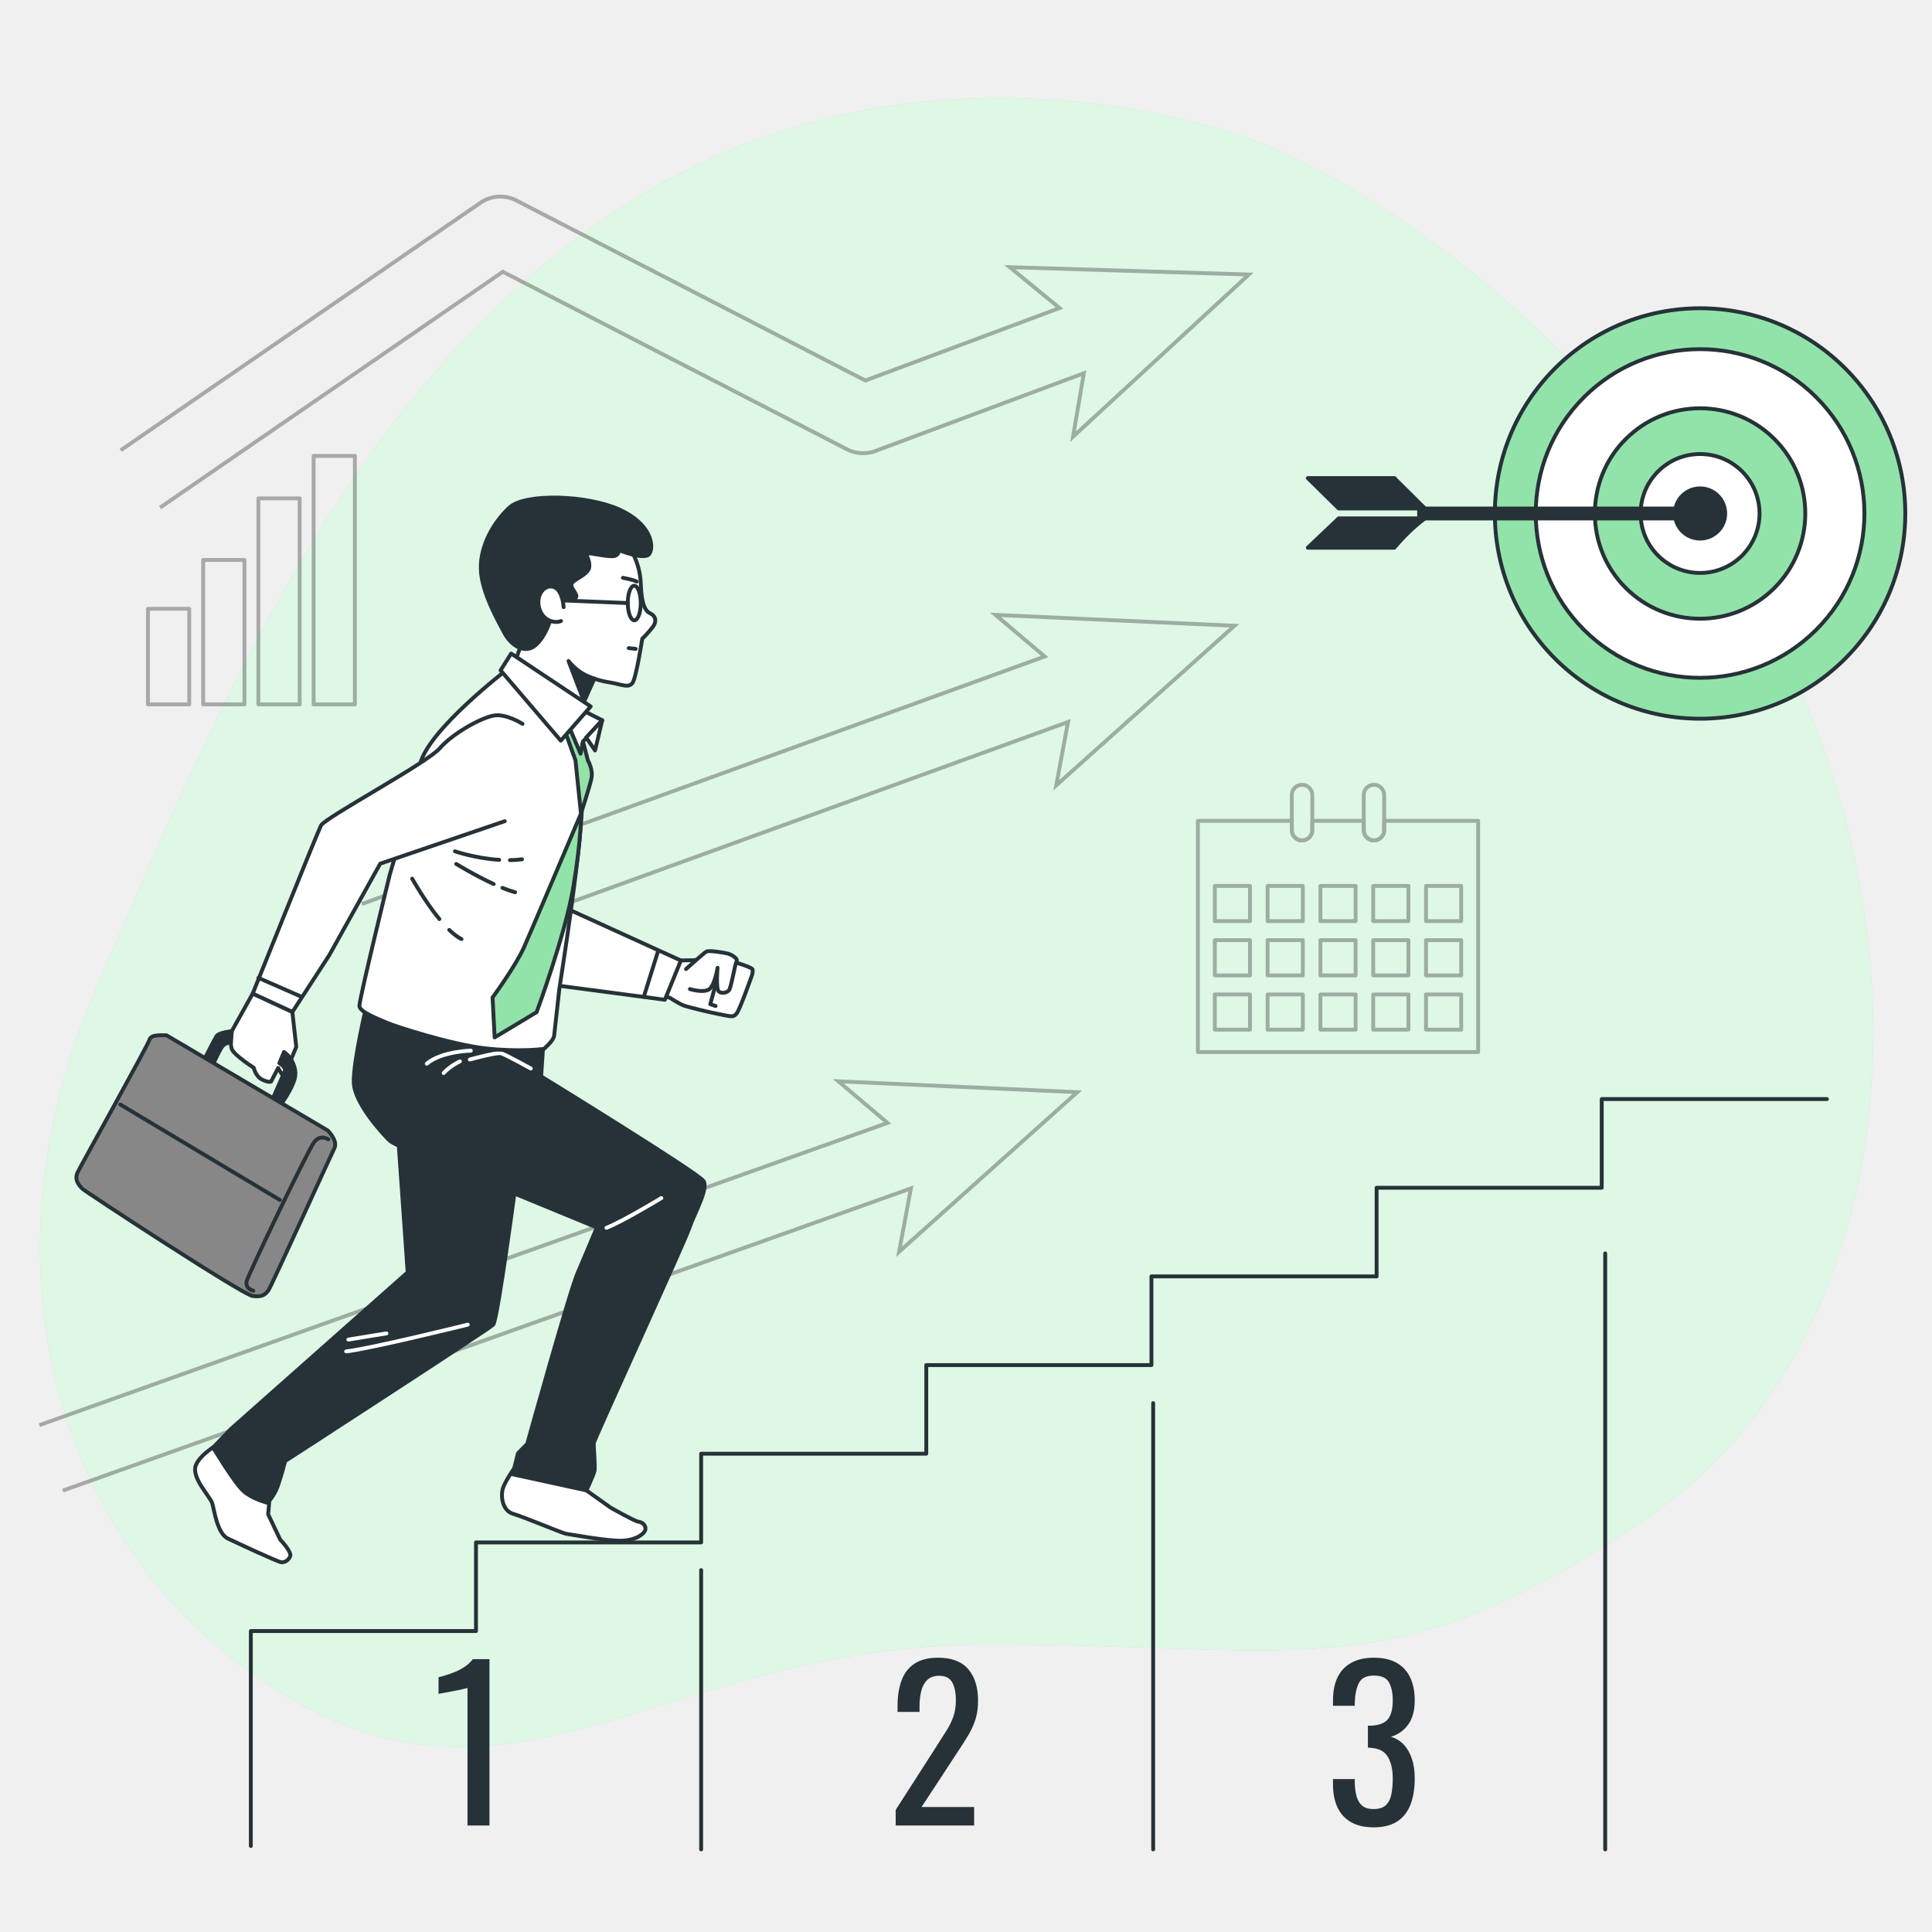
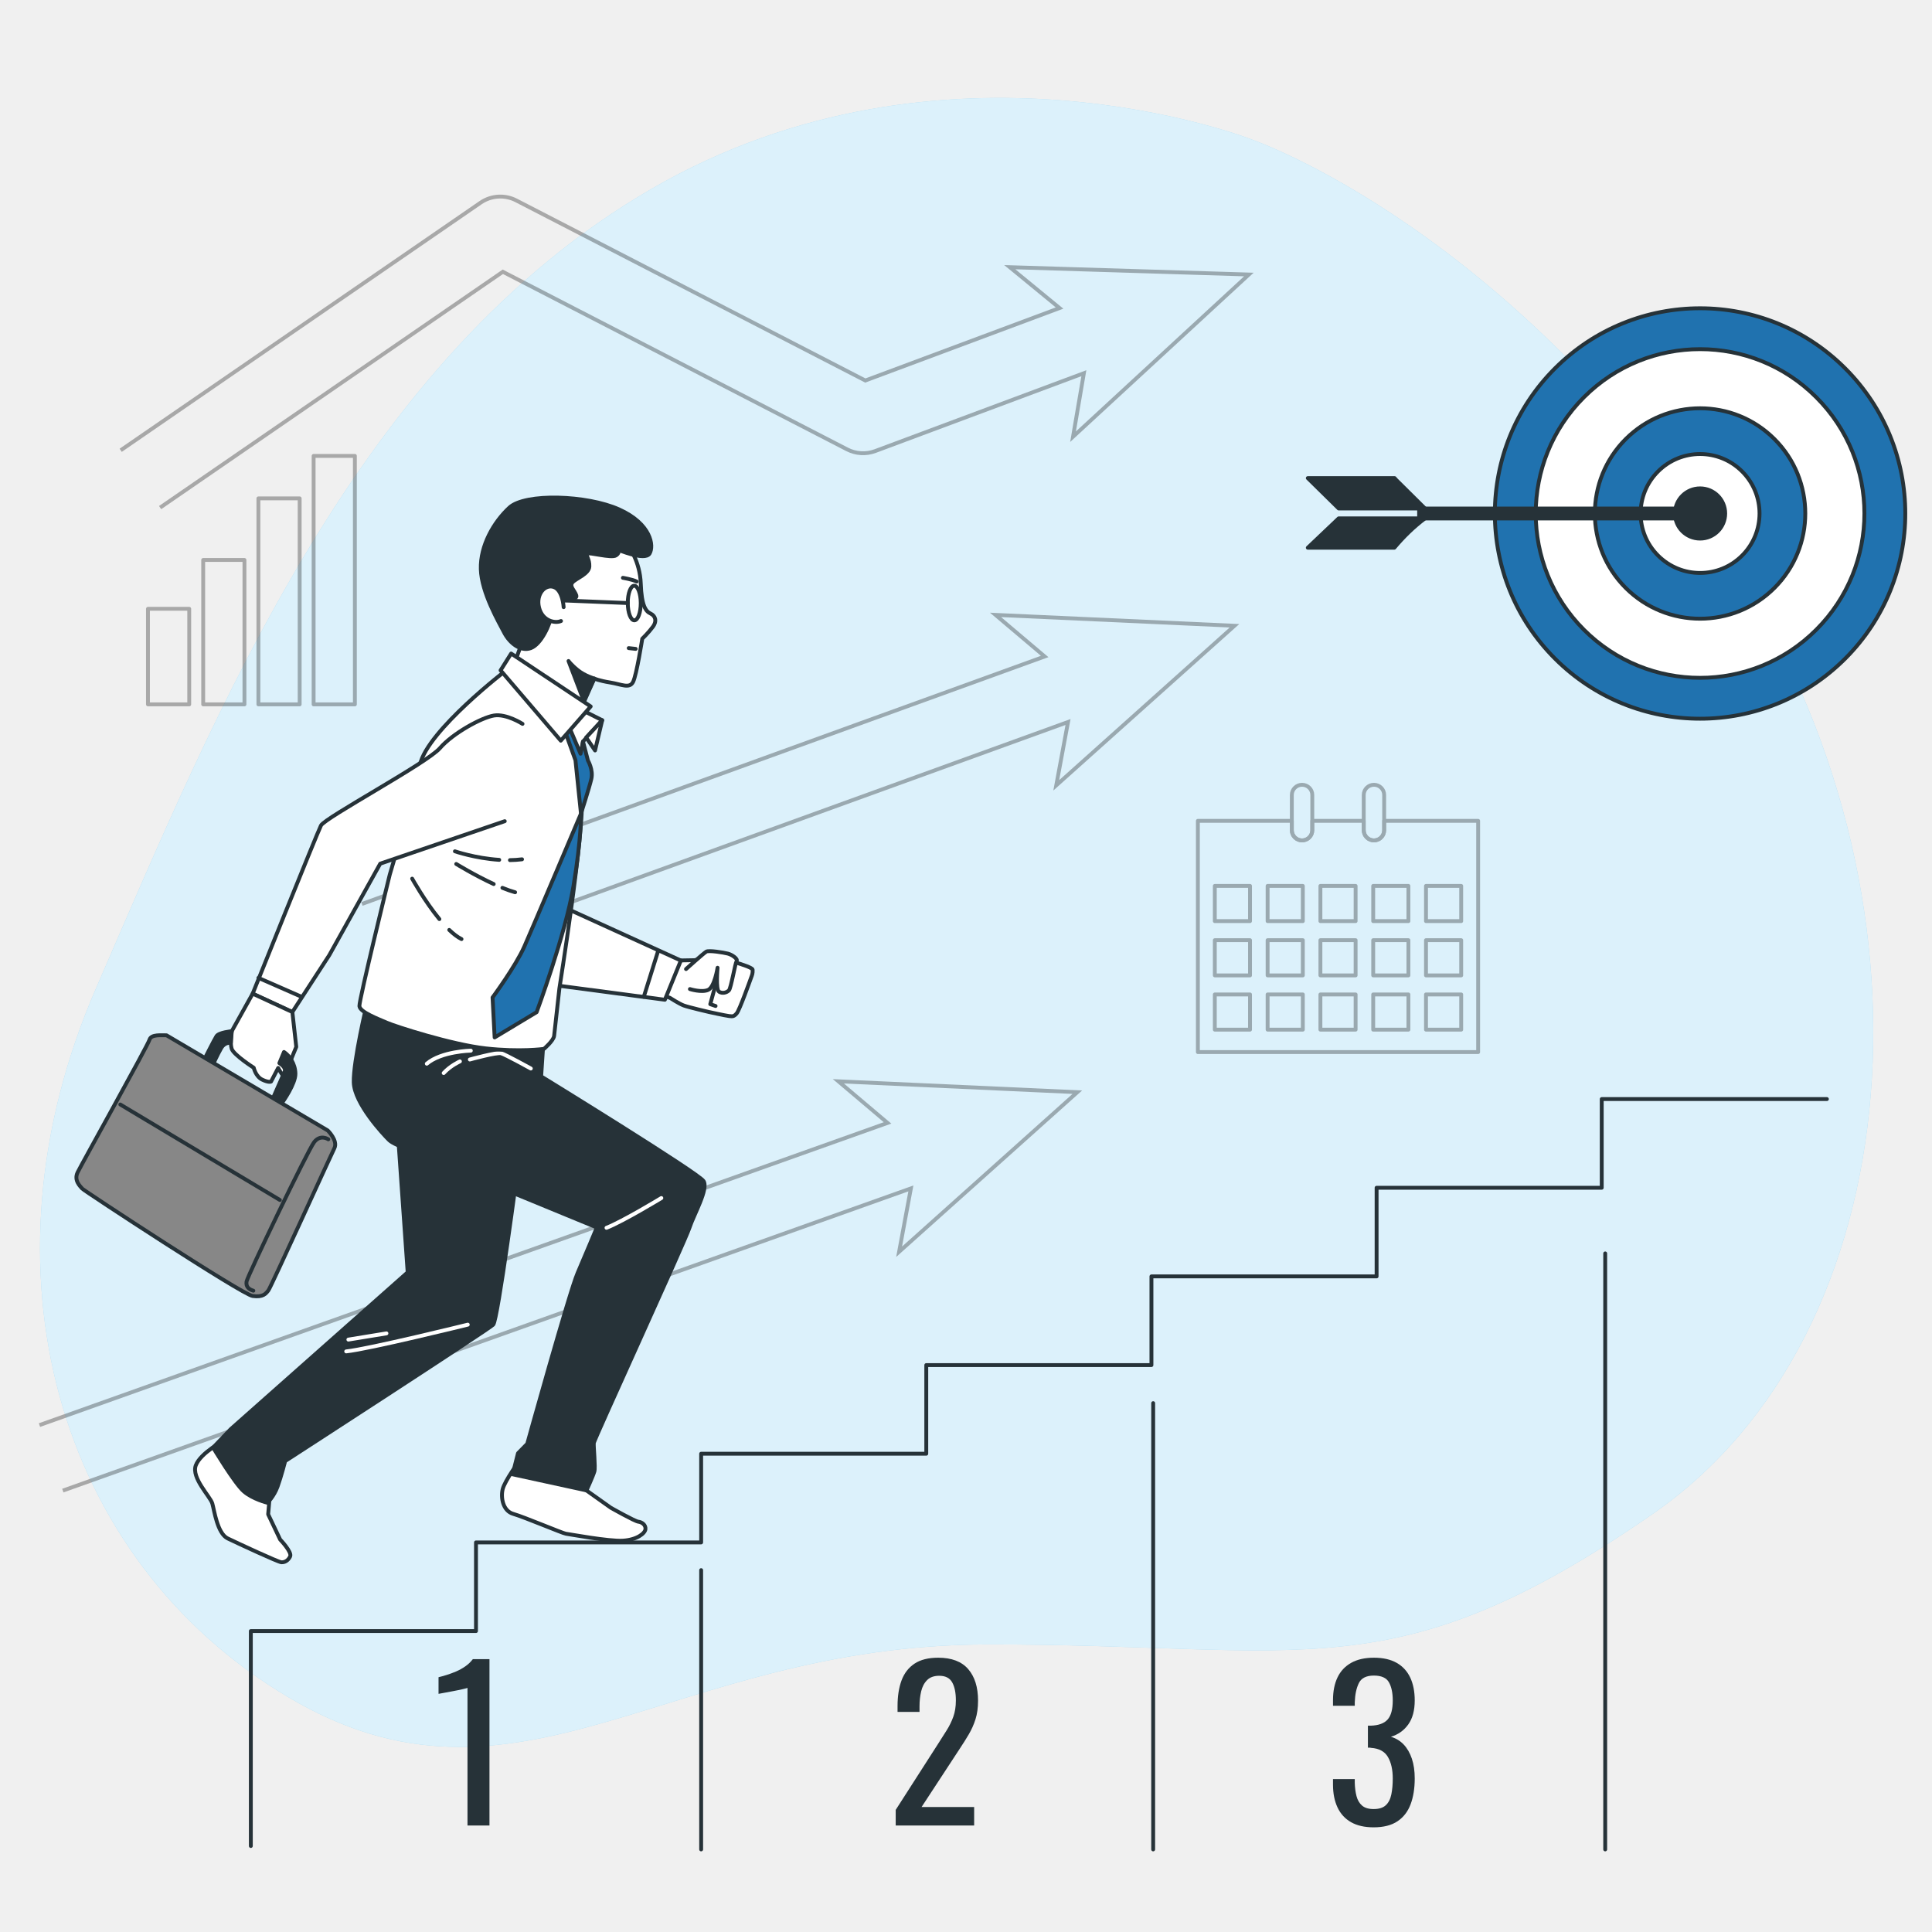
<svg xmlns="http://www.w3.org/2000/svg" version="1.1" x="0px" y="0px" viewBox="0 0 500 500" style="enable-background:new 0 0 500 500;" xml:space="preserve">
  <g id="Background_Simple">
    <g>
-       <path style="fill:#92E3A9;" d="M323.833,36.062c0,0-79.342-31.171-155.222,12.821C92.731,92.874,56.279,183.385,24.834,255.824    c-31.445,72.44-10.206,147.607,49.578,183.277c59.784,35.67,98.467-13.379,180.987-13.52c82.52-0.141,105.06,12.726,172.29-33.764    c67.23-46.49,76.547-160.451,20.216-246.535C391.574,59.198,323.833,36.062,323.833,36.062z" />
+       <path style="fill:#89CFF0;" d="M323.833,36.062c0,0-79.342-31.171-155.222,12.821C92.731,92.874,56.279,183.385,24.834,255.824    c-31.445,72.44-10.206,147.607,49.578,183.277c59.784,35.67,98.467-13.379,180.987-13.52c82.52-0.141,105.06,12.726,172.29-33.764    c67.23-46.49,76.547-160.451,20.216-246.535C391.574,59.198,323.833,36.062,323.833,36.062z" />
      <path style="opacity:0.7;fill:#FFFFFF;" d="M323.833,36.062c0,0-79.342-31.171-155.222,12.821    C92.731,92.874,56.279,183.385,24.834,255.824c-31.445,72.44-10.206,147.607,49.578,183.277    c59.784,35.67,98.467-13.379,180.987-13.52c82.52-0.141,105.06,12.726,172.29-33.764c67.23-46.49,76.547-160.451,20.216-246.535    C391.574,59.198,323.833,36.062,323.833,36.062z" />
    </g>
  </g>
  <g id="Numbers">
    <g>
      <path style="fill:#263238;" d="M120.987,472.434v-35.608c-0.036,0.035-0.435,0.142-1.196,0.318    c-0.763,0.178-1.621,0.354-2.578,0.532c-0.957,0.178-1.807,0.337-2.551,0.477c-0.744,0.143-1.134,0.213-1.169,0.213v-4.305    c0.602-0.142,1.302-0.337,2.1-0.585c0.797-0.247,1.612-0.549,2.445-0.903c0.832-0.354,1.629-0.797,2.392-1.329    c0.761-0.531,1.408-1.15,1.94-1.859h4.305v43.049H120.987z" />
    </g>
    <g>
      <path style="fill:#263238;" d="M231.807,472.434v-4.039l10.948-17.06c0.814-1.275,1.568-2.462,2.259-3.561    c0.691-1.098,1.257-2.259,1.701-3.481c0.442-1.223,0.664-2.631,0.664-4.225c0-1.984-0.319-3.543-0.957-4.678    c-0.638-1.133-1.754-1.7-3.348-1.7c-1.347,0-2.392,0.372-3.136,1.116c-0.744,0.744-1.258,1.719-1.542,2.923    c-0.284,1.205-0.425,2.498-0.425,3.88v1.435h-5.687v-1.488c0-2.586,0.346-4.81,1.037-6.67c0.691-1.859,1.807-3.303,3.348-4.331    c1.541-1.027,3.587-1.541,6.139-1.541c3.472,0,6.059,0.983,7.759,2.949c1.701,1.967,2.551,4.686,2.551,8.158    c0,1.843-0.222,3.454-0.665,4.836c-0.443,1.382-1.019,2.676-1.727,3.88c-0.709,1.205-1.488,2.445-2.339,3.721l-9.885,15.094    h13.606v4.783H231.807z" />
    </g>
    <g>
      <path style="fill:#263238;" d="M355.501,472.912c-2.339,0-4.288-0.443-5.847-1.329c-1.56-0.885-2.728-2.16-3.508-3.826    c-0.779-1.665-1.169-3.632-1.169-5.899v-1.435h5.634c0,0.143,0,0.293,0,0.452c0,0.159,0,0.328,0,0.505    c0.035,1.275,0.186,2.428,0.452,3.455c0.266,1.027,0.743,1.842,1.435,2.444c0.69,0.603,1.691,0.903,3.003,0.903    c1.382,0,2.427-0.327,3.136-0.983c0.708-0.655,1.186-1.585,1.435-2.79c0.248-1.204,0.372-2.586,0.372-4.146    c0-2.267-0.417-4.119-1.249-5.554c-0.833-1.435-2.294-2.223-4.385-2.365c-0.105-0.034-0.239-0.053-0.398-0.053    c-0.159,0-0.292,0-0.398,0v-5.686c0.107,0,0.23,0,0.372,0s0.266,0,0.372,0c2.02-0.071,3.472-0.602,4.358-1.595    c0.885-0.991,1.328-2.64,1.328-4.942c0-1.948-0.328-3.508-0.983-4.678c-0.655-1.169-1.958-1.754-3.906-1.754    c-1.949,0-3.242,0.647-3.88,1.94c-0.638,1.294-0.992,2.949-1.063,4.969c0,0.143,0,0.293,0,0.452s0,0.31,0,0.452h-5.634v-1.435    c0-2.303,0.39-4.27,1.169-5.899c0.779-1.629,1.958-2.887,3.535-3.773c1.576-0.885,3.534-1.328,5.872-1.328    c2.374,0,4.34,0.443,5.899,1.328c1.559,0.887,2.729,2.152,3.508,3.8c0.779,1.648,1.169,3.624,1.169,5.927    c0,2.586-0.558,4.659-1.674,6.218c-1.116,1.56-2.613,2.622-4.491,3.188c1.31,0.391,2.419,1.064,3.322,2.02    c0.903,0.957,1.603,2.171,2.099,3.641c0.496,1.471,0.744,3.181,0.744,5.129c0,2.551-0.355,4.775-1.063,6.67    c-0.709,1.897-1.843,3.367-3.401,4.411C360.107,472.39,358.052,472.912,355.501,472.912z" />
    </g>
  </g>
  <g id="Calendar">
    <g style="opacity:0.3;">
      <path style="fill:none;stroke:#000000;stroke-linecap:round;stroke-linejoin:round;stroke-miterlimit:10;" d="M382.542,212.43    v59.85h-72.53v-59.85h24.31v2.42c0,1.46,1.19,2.65,2.65,2.65c1.46,0,2.65-1.19,2.65-2.65v-2.42h13.31v2.42    c0,1.46,1.19,2.65,2.65,2.65s2.64-1.19,2.64-2.65v-2.42H382.542z" />
      <g>
        <rect x="314.394" y="229.276" style="fill:none;stroke:#000000;stroke-linecap:round;stroke-linejoin:round;stroke-miterlimit:10;" width="9.109" height="9.109" />
        <rect x="328.058" y="229.276" style="fill:none;stroke:#000000;stroke-linecap:round;stroke-linejoin:round;stroke-miterlimit:10;" width="9.109" height="9.109" />
        <rect x="341.722" y="229.276" style="fill:none;stroke:#000000;stroke-linecap:round;stroke-linejoin:round;stroke-miterlimit:10;" width="9.109" height="9.109" />
        <rect x="355.385" y="229.276" style="fill:none;stroke:#000000;stroke-linecap:round;stroke-linejoin:round;stroke-miterlimit:10;" width="9.109" height="9.109" />
        <rect x="369.049" y="229.276" style="fill:none;stroke:#000000;stroke-linecap:round;stroke-linejoin:round;stroke-miterlimit:10;" width="9.109" height="9.109" />
      </g>
      <g>
        <rect x="314.394" y="243.319" style="fill:none;stroke:#000000;stroke-linecap:round;stroke-linejoin:round;stroke-miterlimit:10;" width="9.109" height="9.109" />
        <rect x="328.058" y="243.319" style="fill:none;stroke:#000000;stroke-linecap:round;stroke-linejoin:round;stroke-miterlimit:10;" width="9.109" height="9.109" />
        <rect x="341.722" y="243.319" style="fill:none;stroke:#000000;stroke-linecap:round;stroke-linejoin:round;stroke-miterlimit:10;" width="9.109" height="9.109" />
        <rect x="355.385" y="243.319" style="fill:none;stroke:#000000;stroke-linecap:round;stroke-linejoin:round;stroke-miterlimit:10;" width="9.109" height="9.109" />
        <rect x="369.049" y="243.319" style="fill:none;stroke:#000000;stroke-linecap:round;stroke-linejoin:round;stroke-miterlimit:10;" width="9.109" height="9.109" />
      </g>
      <g>
        <rect x="314.394" y="257.362" style="fill:none;stroke:#000000;stroke-linecap:round;stroke-linejoin:round;stroke-miterlimit:10;" width="9.109" height="9.109" />
        <rect x="328.058" y="257.362" style="fill:none;stroke:#000000;stroke-linecap:round;stroke-linejoin:round;stroke-miterlimit:10;" width="9.109" height="9.109" />
        <rect x="341.722" y="257.362" style="fill:none;stroke:#000000;stroke-linecap:round;stroke-linejoin:round;stroke-miterlimit:10;" width="9.109" height="9.109" />
        <rect x="355.385" y="257.362" style="fill:none;stroke:#000000;stroke-linecap:round;stroke-linejoin:round;stroke-miterlimit:10;" width="9.109" height="9.109" />
        <rect x="369.049" y="257.362" style="fill:none;stroke:#000000;stroke-linecap:round;stroke-linejoin:round;stroke-miterlimit:10;" width="9.109" height="9.109" />
      </g>
      <g>
        <g>
          <path style="fill:none;stroke:#000000;stroke-linecap:round;stroke-linejoin:round;stroke-miterlimit:10;" d="M339.622,205.74      v9.11c0,1.46-1.19,2.65-2.65,2.65c-1.46,0-2.65-1.19-2.65-2.65v-9.11c0-1.46,1.19-2.64,2.65-2.64      C338.432,203.1,339.622,204.28,339.622,205.74z" />
        </g>
        <g>
          <path style="fill:none;stroke:#000000;stroke-linecap:round;stroke-linejoin:round;stroke-miterlimit:10;" d="M358.222,205.74      v9.11c0,1.46-1.18,2.65-2.64,2.65s-2.65-1.19-2.65-2.65v-9.11c0-1.46,1.19-2.64,2.65-2.64S358.222,204.28,358.222,205.74z" />
        </g>
      </g>
    </g>
  </g>
  <g id="Chart">
    <g style="opacity:0.3;">
      <rect x="38.295" y="157.558" style="fill:none;stroke:#000000;stroke-linecap:round;stroke-linejoin:round;stroke-miterlimit:10;" width="10.678" height="24.732" />
      <rect x="52.585" y="144.917" style="fill:none;stroke:#000000;stroke-linecap:round;stroke-linejoin:round;stroke-miterlimit:10;" width="10.678" height="37.373" />
      <rect x="66.875" y="128.979" style="fill:none;stroke:#000000;stroke-linecap:round;stroke-linejoin:round;stroke-miterlimit:10;" width="10.678" height="53.311" />
      <rect x="81.164" y="117.987" style="fill:none;stroke:#000000;stroke-linecap:round;stroke-linejoin:round;stroke-miterlimit:10;" width="10.678" height="64.303" />
    </g>
  </g>
  <g id="Target">
    <g>
      <g>
-         <ellipse transform="matrix(0.7071 -0.7071 0.7071 0.7071 34.9007 350.0367)" style="fill:#92E3A9;stroke:#263238;stroke-linecap:round;stroke-linejoin:round;stroke-miterlimit:10;" cx="439.982" cy="132.889" rx="53.111" ry="53.111" />
+         <ellipse transform="matrix(0.7071 -0.7071 0.7071 0.7071 34.9007 350.0367)" style="fill:#2072AF;stroke:#263238;stroke-linecap:round;stroke-linejoin:round;stroke-miterlimit:10;" cx="439.982" cy="132.889" rx="53.111" ry="53.111" />
        <ellipse transform="matrix(0.7071 -0.7071 0.7071 0.7071 34.9007 350.0367)" style="fill:#FFFFFF;stroke:#263238;stroke-linecap:round;stroke-linejoin:round;stroke-miterlimit:10;" cx="439.982" cy="132.889" rx="42.531" ry="42.531" />
-         <ellipse transform="matrix(0.7071 -0.7071 0.7071 0.7071 34.9007 350.0367)" style="fill:#92E3A9;stroke:#263238;stroke-linecap:round;stroke-linejoin:round;stroke-miterlimit:10;" cx="439.982" cy="132.889" rx="27.23" ry="27.23" />
+         <ellipse transform="matrix(0.7071 -0.7071 0.7071 0.7071 34.9007 350.0367)" style="fill:#2072AF;stroke:#263238;stroke-linecap:round;stroke-linejoin:round;stroke-miterlimit:10;" cx="439.982" cy="132.889" rx="27.23" ry="27.23" />
        <ellipse transform="matrix(0.7071 -0.7071 0.7071 0.7071 34.9007 350.0367)" style="fill:#FFFFFF;stroke:#263238;stroke-linecap:round;stroke-linejoin:round;stroke-miterlimit:10;" cx="439.982" cy="132.889" rx="15.389" ry="15.389" />
        <path style="fill:#263238;stroke:#263238;stroke-linecap:round;stroke-linejoin:round;stroke-miterlimit:10;" d="M446.48,132.889     c0-3.589-2.909-6.498-6.498-6.498c-3.589,0-6.498,2.909-6.498,6.498c0,3.589,2.909,6.498,6.498,6.498     C443.571,139.387,446.48,136.478,446.48,132.889z" />
      </g>
      <g>
        <g>
          <line style="fill:#FFFFFF;" x1="437.341" y1="132.889" x2="346.325" y2="132.889" />
        </g>
        <g>
          <g>
            <path style="fill:#263238;stroke:#263238;stroke-linecap:round;stroke-linejoin:round;stroke-miterlimit:10;" d="       M438.695,134.177h-71.427v-2.575h71.427c0.711,0,1.288,0.577,1.288,1.288l0,0C439.982,133.6,439.406,134.177,438.695,134.177z" />
          </g>
          <g>
            <g>
              <polygon style="fill:#263238;stroke:#263238;stroke-linecap:round;stroke-linejoin:round;stroke-miterlimit:10;" points="        360.921,123.731 361.318,124.191 368.784,131.592 346.449,131.592 338.457,123.731       " />
            </g>
            <g>
              <path style="fill:#263238;stroke:#263238;stroke-linecap:round;stroke-linejoin:round;stroke-miterlimit:10;" d="        M338.457,141.749l7.992-7.594h22.335c-2.907,2.18-5.547,4.755-7.929,7.594H338.457z" />
            </g>
          </g>
        </g>
      </g>
    </g>
  </g>
  <g id="Arrows">
    <path style="opacity:0.3;fill:none;stroke:#000000;stroke-miterlimit:10;" d="M41.436,131.363l88.701-61.026l89.097,45.962   c2.254,1.162,4.895,1.319,7.272,0.434l53.998-20.149l-2.804,16.434l45.505-41.973l-61.876-1.9l12.88,10.576l-50.265,18.756   l-90.345-46.607c-2.947-1.52-6.493-1.296-9.227,0.584l-93.14,64.081" />
    <polyline style="opacity:0.3;fill:none;stroke:#000000;stroke-miterlimit:10;" points="99.711,250.9 276.405,186.852    273.358,203.243 319.481,161.949 257.64,159.131 270.362,169.897 93.669,233.944  " />
    <polyline style="opacity:0.3;fill:none;stroke:#000000;stroke-miterlimit:10;" points="16.257,385.767 235.736,307.562    232.689,323.952 278.812,282.659 216.971,279.841 229.694,290.607 10.215,368.812  " />
  </g>
  <g id="Stairs">
    <g>
      <polyline style="fill:none;stroke:#263238;stroke-linecap:round;stroke-linejoin:round;stroke-miterlimit:10;" points="    64.915,477.741 64.915,422.116 123.186,422.116 123.186,399.175 181.458,399.175 181.458,376.223 239.72,376.223 239.72,353.282     297.992,353.282 297.992,330.33 356.263,330.33 356.263,307.389 414.526,307.389 414.526,284.437 472.798,284.437   " />
      <line style="fill:none;stroke:#263238;stroke-linecap:round;stroke-linejoin:round;stroke-miterlimit:10;" x1="181.458" y1="406.349" x2="181.458" y2="478.625" />
      <line style="fill:none;stroke:#263238;stroke-linecap:round;stroke-linejoin:round;stroke-miterlimit:10;" x1="298.441" y1="363.132" x2="298.441" y2="478.625" />
      <line style="fill:none;stroke:#263238;stroke-linecap:round;stroke-linejoin:round;stroke-miterlimit:10;" x1="415.425" y1="324.385" x2="415.425" y2="478.625" />
    </g>
  </g>
  <g id="Character">
    <g>
      <g>
        <path style="fill:#FFFFFF;stroke:#263238;stroke-linecap:round;stroke-linejoin:round;stroke-miterlimit:10;" d="M69.819,387.07     l-0.419,4.834l3.105,6.532c0,0,3.126,3.243,2.583,4.37c-0.543,1.128-1.446,1.561-2.287,1.503     c-0.84-0.058-11.197-4.873-13.874-6.163s-3.465-7.226-3.981-9.038c-0.516-1.812-5.485-6.637-4.273-9.873     c1.212-3.236,7.253-6.404,7.253-6.404L69.819,387.07z" />
        <g>
          <path style="fill:#263238;stroke:#263238;stroke-linecap:round;stroke-linejoin:round;stroke-miterlimit:10;" d="      M102.966,293.122l2.538,36.156l-45.803,40.588l-4.548,4.755c0,0,5.578,9.298,7.923,11.336c2.345,2.037,6.136,2.956,6.136,2.956      s1.682-1.609,2.619-4.182c0.937-2.573,1.975-6.609,1.975-6.609s52.639-34.068,53.84-35.304      c1.201-1.236,6.402-40.762,6.402-40.762L102.966,293.122z" />
          <path style="fill:none;stroke:#FFFFFF;stroke-linecap:round;stroke-linejoin:round;stroke-miterlimit:10;" d="M121.057,342.819      c0,0-25.741,6.349-31.46,6.92" />
          <line style="fill:none;stroke:#FFFFFF;stroke-linecap:round;stroke-linejoin:round;stroke-miterlimit:10;" x1="100.008" y1="345.078" x2="90.161" y2="346.685" />
        </g>
        <path style="fill:#FFFFFF;stroke:#263238;stroke-linecap:round;stroke-linejoin:round;stroke-miterlimit:10;" d="     M148.867,383.661l9.191,6.53c0,0,6.22,3.524,7.152,3.627c0.933,0.104,1.952,0.846,1.831,1.935     c-0.121,1.088-2.194,2.747-5.839,2.972c-3.645,0.225-13.976-1.709-14.754-1.796c-0.777-0.086-10.85-4.353-13.596-5.13     c-2.747-0.777-3.3-4.301-2.747-6.444c0.553-2.142,4.266-7.239,4.266-7.239L148.867,383.661z" />
        <g>
          <path style="fill:#263238;stroke:#263238;stroke-linecap:round;stroke-linejoin:round;stroke-miterlimit:10;" d="      M94.986,259.649c0,0-3.605,15.063-3.435,20.495c0.17,5.431,7.596,13.408,9.166,14.935c1.57,1.527,9.42,3.945,9.951,4.391      c0.53,0.445,43.791,18.199,43.791,18.199s-2.906,7.023-4.985,11.818c-2.079,4.795-13.023,44.172-13.023,44.172l-2.397,2.44      l-1.379,5.453l19.111,4.164c0,0,1.723-3.784,2.041-4.909c0.318-1.124-0.255-6.407-0.149-7.362      c0.106-0.955,23.566-52.087,24.733-55.63c1.167-3.543,4.985-10.078,3.669-12.157c-1.315-2.079-42.031-27.089-42.031-27.089      l0.572-8.635C140.622,269.935,109.329,268.007,94.986,259.649z" />
          <path style="fill:none;stroke:#FFFFFF;stroke-linecap:round;stroke-linejoin:round;stroke-miterlimit:10;" d="M121.592,274.201      c0,0,6.98-1.931,8.104-1.613c1.124,0.318,7.68,3.945,7.68,3.945" />
          <path style="fill:none;stroke:#FFFFFF;stroke-linecap:round;stroke-linejoin:round;stroke-miterlimit:10;" d="M119.025,274.689      c0,0-2.44,1.082-4.201,3.013" />
          <path style="fill:none;stroke:#FFFFFF;stroke-linecap:round;stroke-linejoin:round;stroke-miterlimit:10;" d="M121.847,271.91      c0,0-7.553,0.128-11.393,3.374" />
          <path style="fill:none;stroke:#FFFFFF;stroke-linecap:round;stroke-linejoin:round;stroke-miterlimit:10;" d="M171.155,310.052      c0,0-9.95,6.047-14.193,7.703" />
        </g>
      </g>
      <g>
        <path style="fill:#FFFFFF;stroke:#263238;stroke-linecap:round;stroke-linejoin:round;stroke-miterlimit:10;" d="M174.78,248.584     l4.918-0.087l5.474-0.817c0,0,9.558,2.328,9.611,3.284c0.052,0.956-0.156,1.408-0.382,2.016     c-0.226,0.608-2.988,8.377-3.718,9.246c-0.73,0.869-1.043,0.834-1.981,0.73c-0.938-0.104-5.266-1.06-5.266-1.06     s-5.248-1.216-6.465-1.668c-1.217-0.452-3.58-1.981-3.58-1.981l-1.981-0.695L174.78,248.584z" />
        <path style="fill:#FFFFFF;stroke:#263238;stroke-linecap:round;stroke-linejoin:round;stroke-miterlimit:10;" d="     M177.543,250.791c0,0,4.559-4.105,5.237-4.505c0.678-0.4,4.51,0.23,5.588,0.508c1.077,0.278,2.65,1.354,2.268,1.945     c-0.382,0.591-1.448,6.987-1.987,7.561c-0.539,0.574-1.686,0.921-2.572,0.348c-0.886-0.573-0.372-6.198-0.372-6.198     s-0.758,4.964-2.426,5.729c-1.668,0.765-4.727-0.208-4.727-0.208" />
        <polyline style="fill:#FFFFFF;stroke:#263238;stroke-linecap:round;stroke-linejoin:round;stroke-miterlimit:10;" points="     185.155,254.961 183.818,259.879 185.191,260.349    " />
      </g>
      <g>
        <polygon style="fill:#FFFFFF;stroke:#263238;stroke-linecap:round;stroke-linejoin:round;stroke-miterlimit:10;" points="     176.205,248.584 172.07,258.733 142.265,254.791 147.72,235.605    " />
        <line style="fill:#FFFFFF;stroke:#263238;stroke-linecap:round;stroke-linejoin:round;stroke-miterlimit:10;" x1="170.296" y1="246.186" x2="166.613" y2="257.969" />
      </g>
      <path style="fill:#FFFFFF;stroke:#263238;stroke-linecap:round;stroke-linejoin:round;stroke-miterlimit:10;" d="M131.266,173.25    c0,0-20.612,15.732-22.589,24.664c-1.977,8.932-7.801,28.418-7.801,28.418s-7.971,32.482-7.862,34.042s4.976,3.368,7.124,4.311    c2.148,0.942,16.689,5.654,25.59,6.642s15.051,0.122,15.051,0.122s2.488-2.117,2.627-3.369c0.139-1.252,1.313-11.821,1.359-12.239    c0.046-0.417,6.409-39.976,5.837-50.035c-0.573-10.059,0.277-13.907,0.277-13.907l4.975-5.501l-7.201-3.615L131.266,173.25z" />
      <polygon style="fill:#FFFFFF;stroke:#263238;stroke-linecap:round;stroke-linejoin:round;stroke-miterlimit:10;" points="    155.852,186.398 153.998,194.217 151.696,190.864   " />
      <g>
        <g>
          <path style="fill:#FFFFFF;stroke:#263238;stroke-linecap:round;stroke-linejoin:round;stroke-miterlimit:10;" d="M162.678,141.4      c0,0,2.952,3.847,3.153,9.642c0.201,5.795,1.314,7.185,2.519,7.742c1.205,0.556,1.762,1.885,0.603,3.446      c-1.159,1.561-2.735,3.075-2.735,3.075s-1.452,9.272-2.363,11.141c-0.912,1.87-3.029,0.649-5.934,0.186      c-2.905-0.463-4.11-1.02-4.11-1.02l-3.569,8.051l-17.122-11.897l2.858-7.989c0,0-2.071-2.905-0.882-12.346      C136.286,141.989,153.994,138.465,162.678,141.4z" />
          <path style="fill:none;stroke:#263238;stroke-linecap:round;stroke-linejoin:round;stroke-miterlimit:10;" d="M165.827,156.059      c0.007,2.473-0.739,4.48-1.666,4.483c-0.927,0.003-1.685-2-1.692-4.473c-0.007-2.473,0.739-4.48,1.666-4.483      C165.062,151.584,165.819,153.586,165.827,156.059z" />
          <line style="fill:none;stroke:#263238;stroke-linecap:round;stroke-linejoin:round;stroke-miterlimit:10;" x1="162.468" y1="156.069" x2="145.218" y2="155.37" />
          <path style="fill:none;stroke:#263238;stroke-linecap:round;stroke-linejoin:round;stroke-miterlimit:10;" d="M161.211,149.543      c0,0,2.488,0.417,3.554,0.958" />
          <line style="fill:none;stroke:#263238;stroke-linecap:round;stroke-linejoin:round;stroke-miterlimit:10;" x1="162.711" y1="167.731" x2="164.519" y2="167.932" />
        </g>
        <path style="fill:#263238;stroke:#263238;stroke-linecap:round;stroke-linejoin:round;stroke-miterlimit:10;" d="M145.218,155.37     c0,0,4.358,0.061,3.94-1.252s-1.855-2.318-1.036-3.353c0.819-1.035,4.326-2.195,4.404-4.157c0.077-1.962-0.958-2.781-0.618-3.307     c0.34-0.526,6.336,1.266,7.556,0.416c1.221-0.85,0.309-1.514,0.309-1.514s7.124,3.044,8.329,1.066     c1.205-1.978,0.432-7.695-7.882-11.434c-8.314-3.739-24.307-4.247-28.386-0.477c-4.079,3.771-7.571,9.859-7.4,15.932     s4.668,13.752,6.059,16.441c1.391,2.689,4.234,4.975,6.877,4.002c2.642-0.974,5.037-6.058,5.516-9.102     C143.364,155.587,145.218,155.37,145.218,155.37z" />
        <path style="fill:#FFFFFF;stroke:#263238;stroke-linecap:round;stroke-linejoin:round;stroke-miterlimit:10;" d="     M145.867,157.132c0,0-0.217-4.389-2.519-5.207c-2.303-0.819-4.713,1.87-3.832,5.347c0.881,3.477,4.188,4.126,5.671,3.445" />
        <path style="fill:#263238;stroke:#263238;stroke-linecap:round;stroke-linejoin:round;stroke-miterlimit:10;" d="     M153.811,175.612c0,0-2.457-0.695-4.265-2.163c-1.808-1.468-2.411-2.38-2.411-2.38l3.926,10.291L153.811,175.612z" />
      </g>
      <path style="fill:none;stroke:#263238;stroke-linecap:round;stroke-linejoin:round;stroke-miterlimit:10;" d="M131.978,222.601    c1.041-0.015,2.089-0.081,3.124-0.213" />
      <path style="fill:none;stroke:#263238;stroke-linecap:round;stroke-linejoin:round;stroke-miterlimit:10;" d="M117.734,220.319    c0,0,5.281,1.814,11.46,2.21" />
      <path style="fill:none;stroke:#263238;stroke-linecap:round;stroke-linejoin:round;stroke-miterlimit:10;" d="M130.025,229.774    c1.147,0.466,2.263,0.863,3.285,1.145" />
      <path style="fill:none;stroke:#263238;stroke-linecap:round;stroke-linejoin:round;stroke-miterlimit:10;" d="M118.074,223.595    c0,0,4.775,2.935,9.693,5.197" />
      <path style="fill:none;stroke:#263238;stroke-linecap:round;stroke-linejoin:round;stroke-miterlimit:10;" d="M116.264,240.662    c1.073,1.036,2.148,1.873,3.172,2.372" />
      <path style="fill:none;stroke:#263238;stroke-linecap:round;stroke-linejoin:round;stroke-miterlimit:10;" d="M106.67,227.397    c0,0,3.224,5.813,7.04,10.463" />
-       <path style="fill:#92E3A9;stroke:#263238;stroke-linecap:round;stroke-linejoin:round;stroke-miterlimit:10;" d="M145.808,188.098    l3.122,8.653l1.423,13.814c0,0,2.147-6.66,2.688-8.993c0.541-2.333-0.881-4.744-0.881-4.744l-1.283-4.929l-0.633,3.168    l-3.014-7.092L145.808,188.098z" />
+       <path style="fill:#2072AF;stroke:#263238;stroke-linecap:round;stroke-linejoin:round;stroke-miterlimit:10;" d="M145.808,188.098    l3.122,8.653l1.423,13.814c0,0,2.147-6.66,2.688-8.993c0.541-2.333-0.881-4.744-0.881-4.744l-1.283-4.929l-0.633,3.168    l-3.014-7.092L145.808,188.098z" />
      <polygon style="fill:#FFFFFF;stroke:#263238;stroke-linecap:round;stroke-linejoin:round;stroke-miterlimit:10;" points="    132.286,169.139 129.551,173.482 145.128,191.684 152.869,182.829   " />
-       <path style="fill:#92E3A9;stroke:#263238;stroke-linecap:round;stroke-linejoin:round;stroke-miterlimit:10;" d="M150.353,210.566    c0,0-12.406,29.314-14.661,34.414c-2.256,5.099-8.22,13.166-8.22,13.166l0.542,10.338l10.863-6.537c0,0,7.431-20.012,9.531-32.59    C150.508,216.778,150.353,210.566,150.353,210.566z" />
+       <path style="fill:#2072AF;stroke:#263238;stroke-linecap:round;stroke-linejoin:round;stroke-miterlimit:10;" d="M150.353,210.566    c0,0-12.406,29.314-14.661,34.414c-2.256,5.099-8.22,13.166-8.22,13.166l0.542,10.338l10.863-6.537c0,0,7.431-20.012,9.531-32.59    C150.508,216.778,150.353,210.566,150.353,210.566z" />
      <g>
        <g>
          <path style="fill:#FFFFFF;stroke:#263238;stroke-linecap:round;stroke-linejoin:round;stroke-miterlimit:10;" d="      M135.224,187.335c0,0-4.174-2.678-7.387-2.16c-3.213,0.519-10.677,4.605-13.987,8.448c-3.31,3.843-29.749,17.982-30.78,20.013      c-1.031,2.031-17.681,43.523-17.681,43.523l10.273,4.753l9.547-14.703l13.196-23.695l32.224-10.989" />
          <line style="fill:none;stroke:#263238;stroke-linecap:round;stroke-linejoin:round;stroke-miterlimit:10;" x1="66.876" y1="253.075" x2="77.86" y2="257.89" />
        </g>
        <path style="fill:#FFFFFF;stroke:#263238;stroke-linecap:round;stroke-linejoin:round;stroke-miterlimit:10;" d="M75.663,261.913     l1.009,9.021l-1.675,4.061c0,0,0.497,2.746,0.428,3.538c-0.069,0.792,0.292,1.223-0.905,0.873     c-1.198-0.35-2.531-3.016-2.531-3.016l-1.843,3.524c0,0-0.58,0.318-2.29-0.507c-1.709-0.825-2.188-3.078-2.188-3.078     s-5.208-3.311-5.713-4.921s0.028-4.543,0.028-4.543l5.407-9.708L75.663,261.913z" />
        <path style="fill:#263238;stroke:#263238;stroke-linecap:round;stroke-linejoin:round;stroke-miterlimit:10;" d="M59.983,266.867     c0,0-3.345,0.322-3.951,1.283c-0.606,0.96-3.317,6.344-3.317,6.344l2.133,1.599c0,0,1.412-3.163,2.387-4.828     c0.974-1.666,2.516-1.378,2.516-1.378L59.983,266.867z" />
        <path style="fill:#263238;stroke:#263238;stroke-linecap:round;stroke-linejoin:round;stroke-miterlimit:10;" d="M73.495,272.256     l-1.194,2.887c0,0,1.853,1.068,1.353,2.223c-0.5,1.154-2.912,6.625-2.912,6.625l2.414,1.193c0,0,3.347-4.7,3.298-7.314     C76.406,275.255,74.861,273.143,73.495,272.256z" />
        <g>
          <path style="fill:#878787;stroke:#263238;stroke-linecap:round;stroke-linejoin:round;stroke-miterlimit:10;" d="      M43.097,267.936l41.724,24.633c0,0,2.699,2.624,1.719,4.58c-0.979,1.956-16.427,35.969-17.077,36.798s-1.355,1.846-4.094,1.453      c-2.739-0.393-43.616-27.225-44.07-27.765c-0.454-0.54-2.245-2.083-1.211-4.227c1.035-2.144,18.155-32.813,18.594-34.316      C39.121,267.589,41.861,267.982,43.097,267.936z" />
          <line style="fill:none;stroke:#263238;stroke-linecap:round;stroke-linejoin:round;stroke-miterlimit:10;" x1="31.135" y1="285.843" x2="72.428" y2="310.554" />
          <path style="fill:none;stroke:#263238;stroke-linecap:round;stroke-linejoin:round;stroke-miterlimit:10;" d="M84.968,294.854      c0,0-2.034-1.41-3.687,0.757c-1.653,2.167-17.279,34.7-17.476,36.07c-0.197,1.37,0.633,2.02,1.759,2.349" />
        </g>
      </g>
    </g>
  </g>
</svg>
